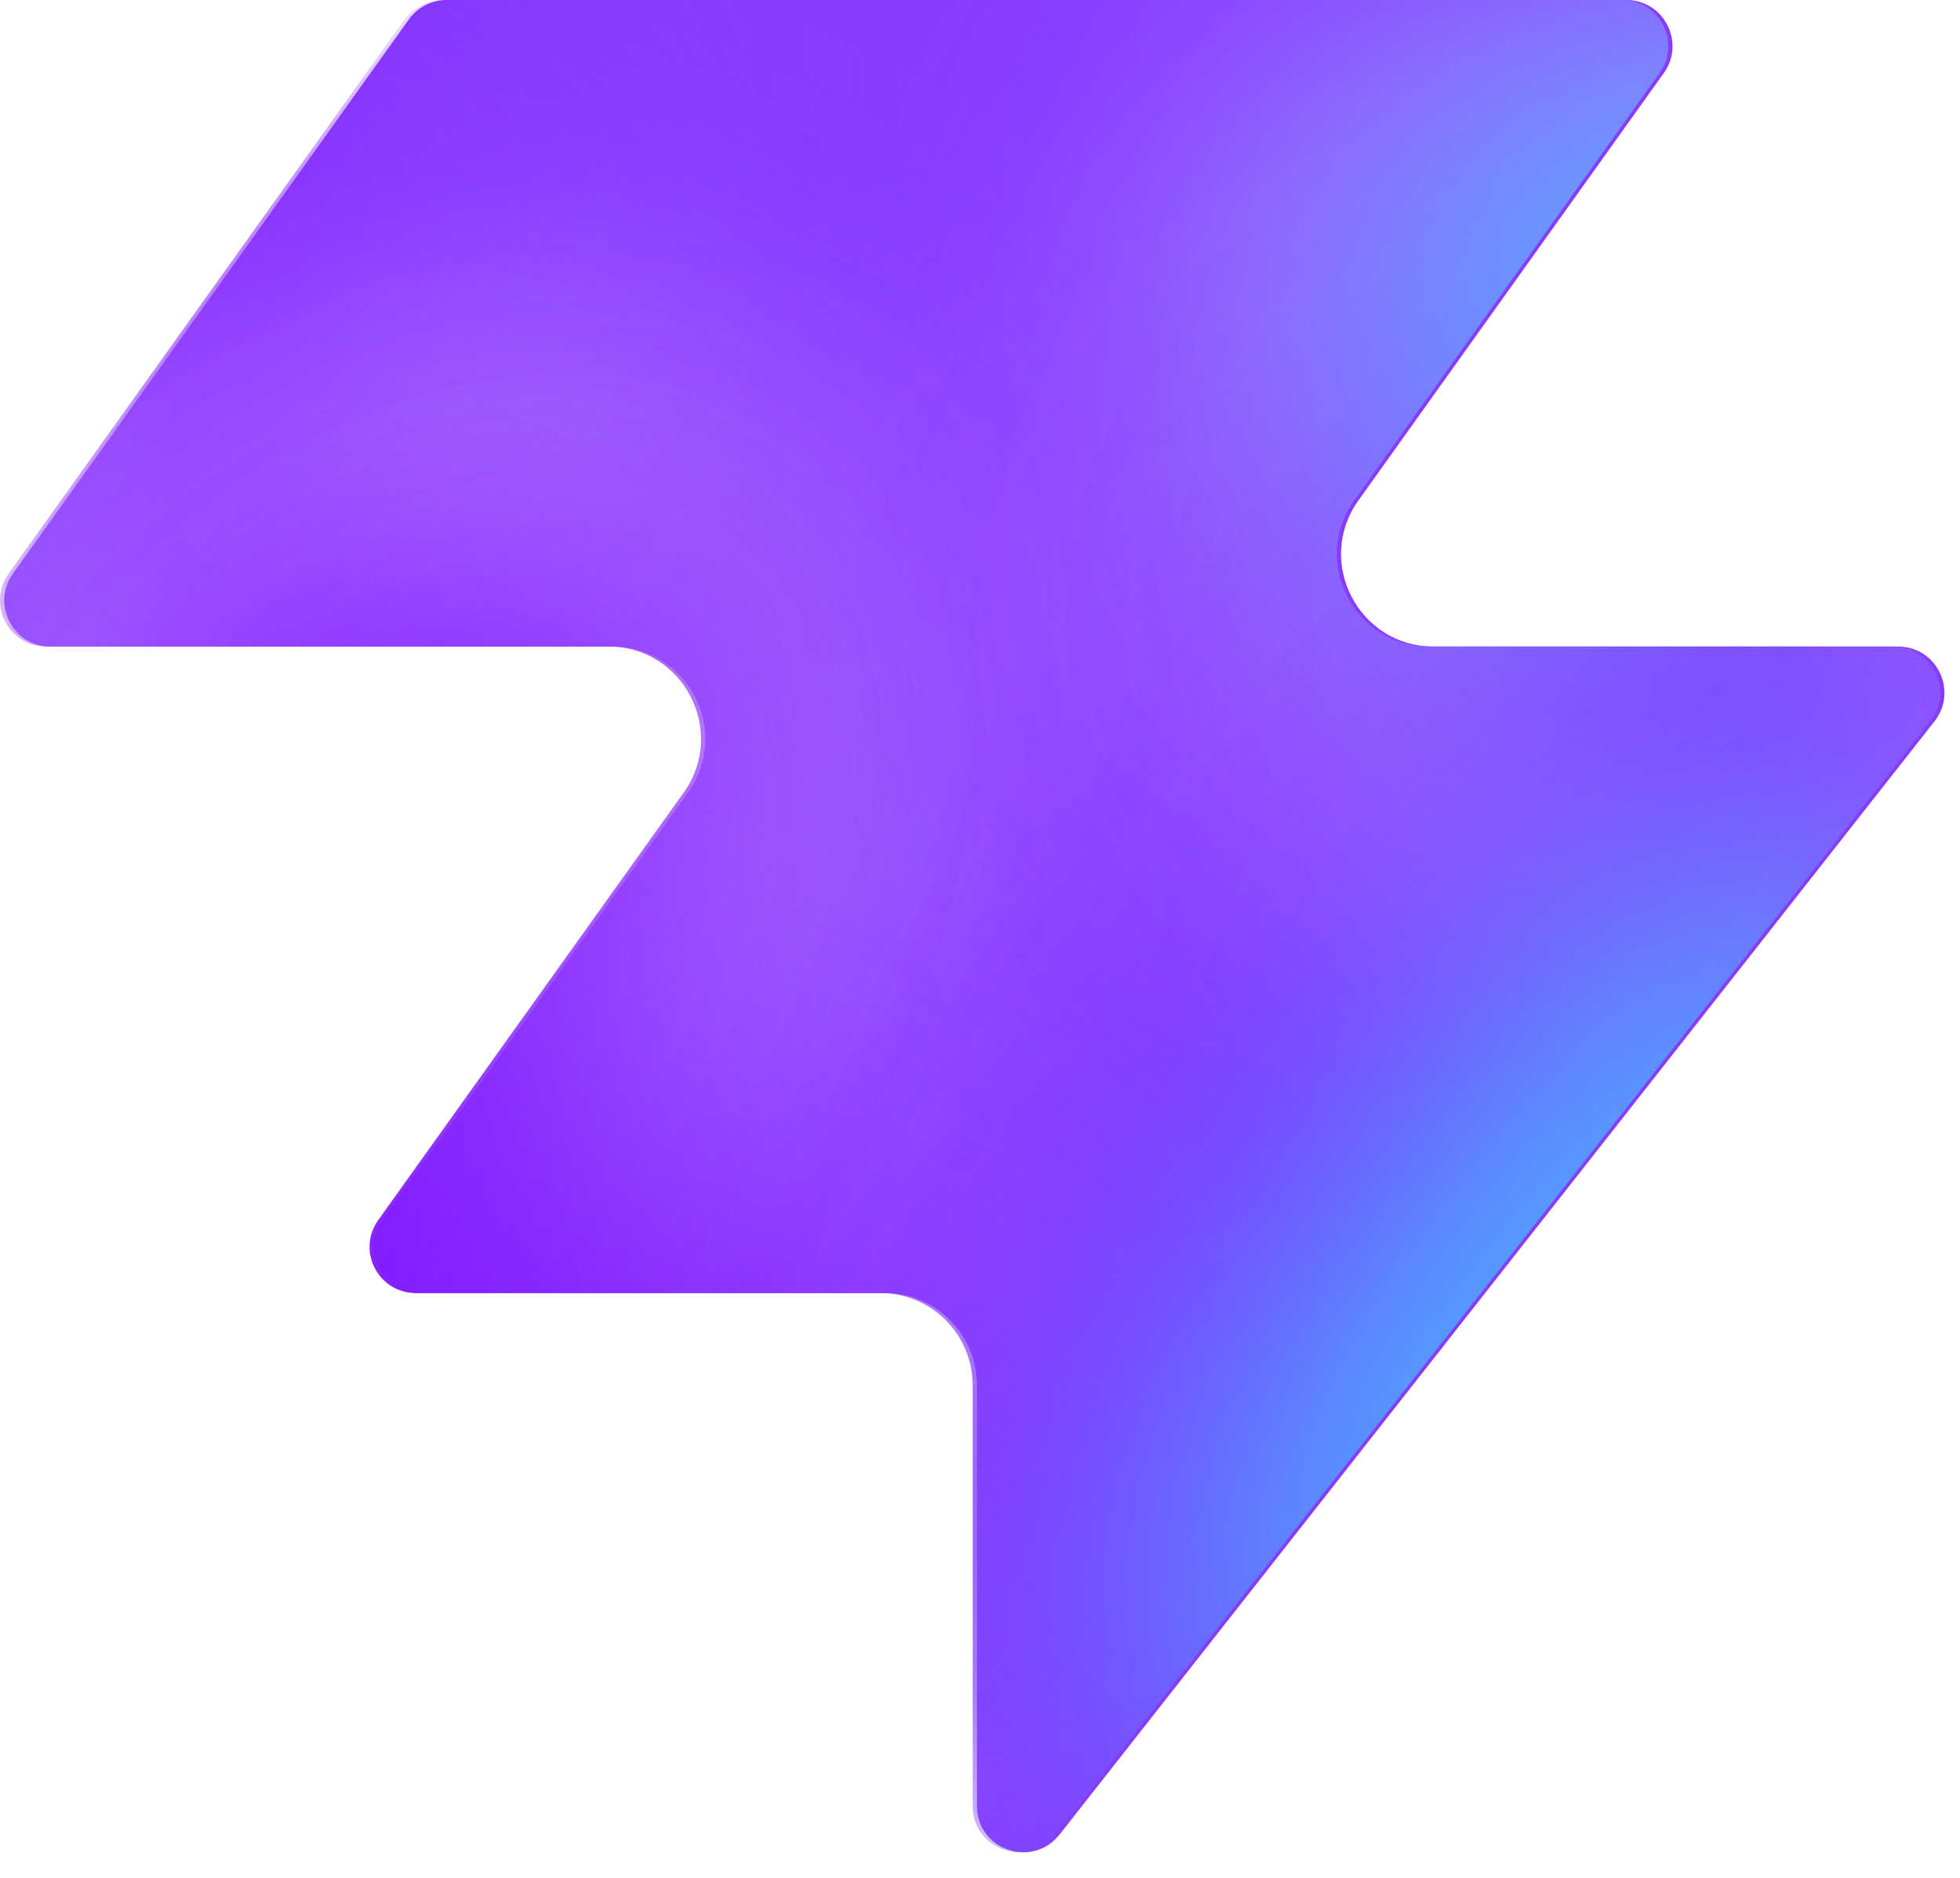
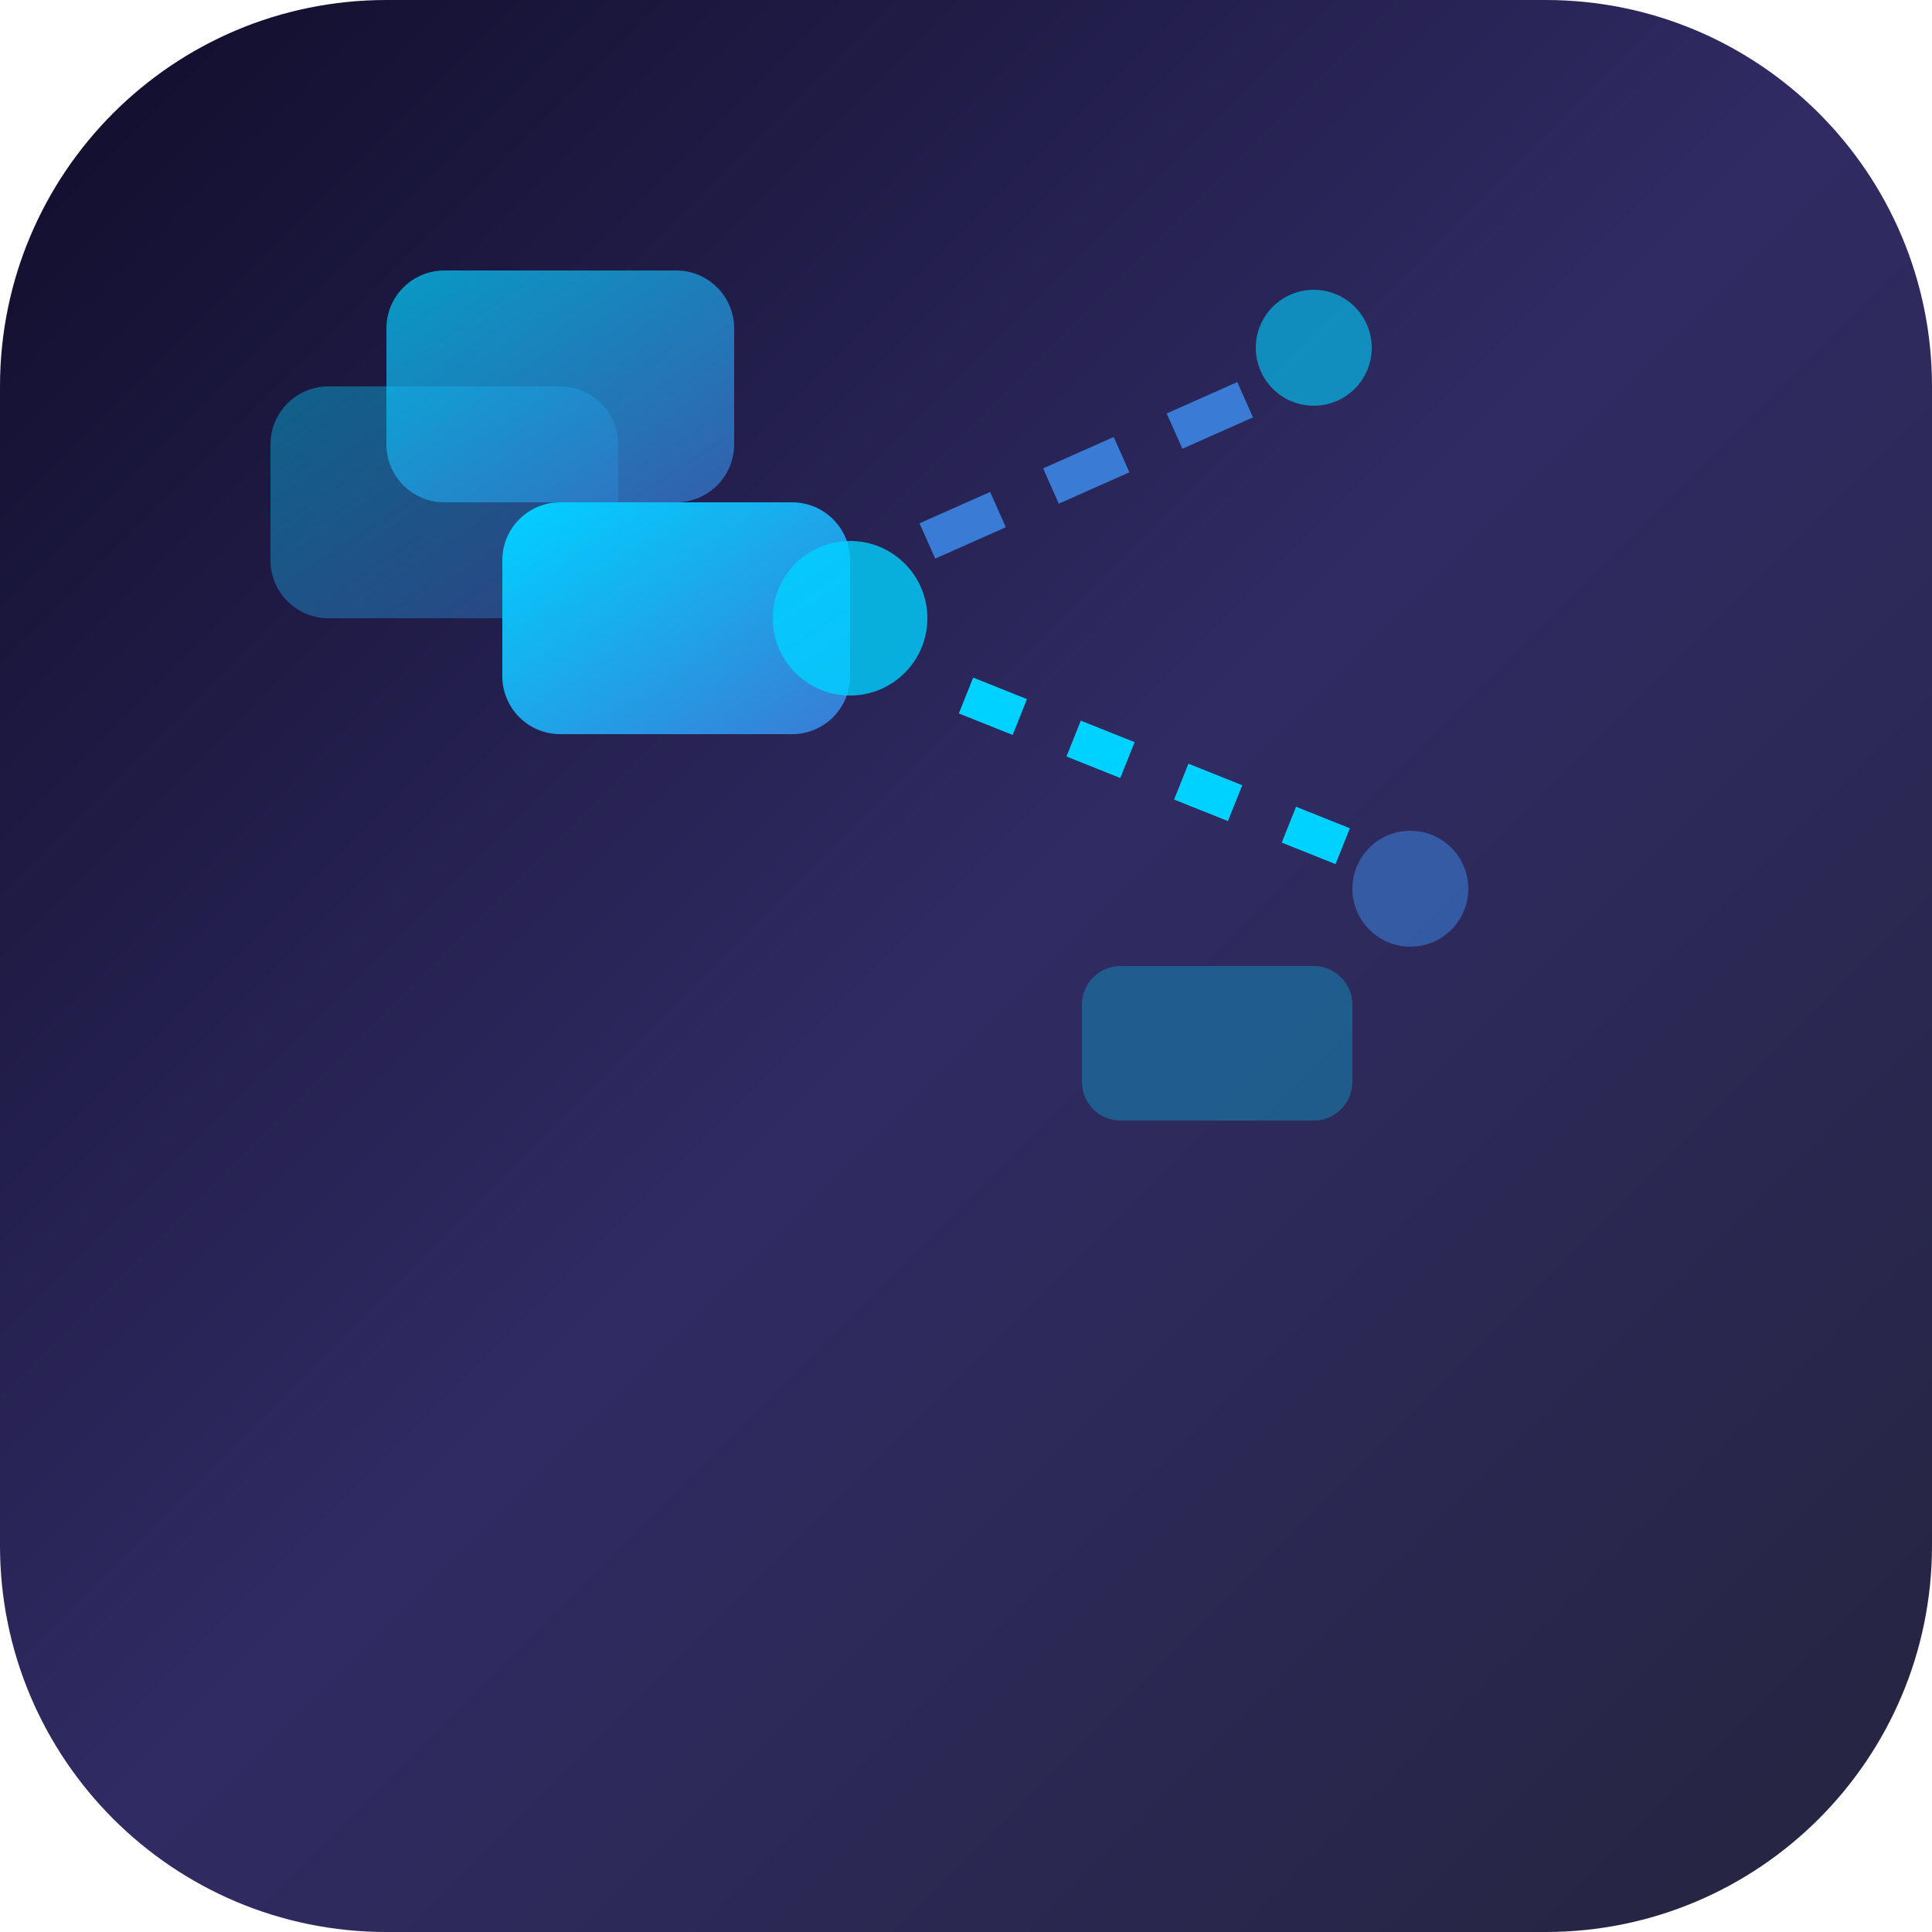
- <svg xmlns="http://www.w3.org/2000/svg" width="48" height="46" fill="none" viewBox="0 0 48 46">
-   <path fill="#863bff" d="M25.946 44.938c-.664.845-2.021.375-2.021-.698V33.937a2.26 2.26 0 0 0-2.262-2.262H10.287c-.92 0-1.456-1.04-.92-1.788l7.48-10.471c1.07-1.497 0-3.578-1.842-3.578H1.237c-.92 0-1.456-1.04-.92-1.788L10.013.474c.214-.297.556-.474.92-.474h28.894c.92 0 1.456 1.04.92 1.788l-7.48 10.471c-1.07 1.498 0 3.579 1.842 3.579h11.377c.943 0 1.473 1.088.89 1.83L25.947 44.94z" style="fill:#863bff;fill:color(display-p3 .525 .23 1);fill-opacity:1" />
-   <mask id="a" width="48" height="46" x="0" y="0" maskUnits="userSpaceOnUse" style="mask-type:alpha">
-     <path fill="#000" d="M25.842 44.938c-.664.844-2.021.375-2.021-.698V33.937a2.26 2.26 0 0 0-2.262-2.262H10.183c-.92 0-1.456-1.04-.92-1.788l7.48-10.471c1.07-1.498 0-3.579-1.842-3.579H1.133c-.92 0-1.456-1.04-.92-1.787L9.91.473c.214-.297.556-.474.92-.474h28.894c.92 0 1.456 1.04.92 1.788l-7.48 10.471c-1.07 1.498 0 3.578 1.842 3.578h11.377c.943 0 1.473 1.088.89 1.832L25.843 44.94z" style="fill:#000;fill-opacity:1" />
-   </mask>
-   <g mask="url(#a)">
-     <g filter="url(#b)">
-       <ellipse cx="5.508" cy="14.704" fill="#ede6ff" rx="5.508" ry="14.704" style="fill:#ede6ff;fill:color(display-p3 .927 .903 1);fill-opacity:1" transform="matrix(.00324 1 1 -.00324 -4.47 31.516)" />
-     </g>
-     <g filter="url(#c)">
-       <ellipse cx="10.399" cy="29.851" fill="#ede6ff" rx="10.399" ry="29.851" style="fill:#ede6ff;fill:color(display-p3 .927 .903 1);fill-opacity:1" transform="matrix(.00324 1 1 -.00324 -39.328 7.883)" />
-     </g>
-     <g filter="url(#d)">
-       <ellipse cx="5.508" cy="30.487" fill="#7e14ff" rx="5.508" ry="30.487" style="fill:#7e14ff;fill:color(display-p3 .492 .077 1);fill-opacity:1" transform="rotate(89.814 -25.913 -14.639)scale(1 -1)" />
-     </g>
-     <g filter="url(#e)">
-       <ellipse cx="5.508" cy="30.599" fill="#7e14ff" rx="5.508" ry="30.599" style="fill:#7e14ff;fill:color(display-p3 .492 .077 1);fill-opacity:1" transform="rotate(89.814 -32.644 -3.334)scale(1 -1)" />
-     </g>
-     <g filter="url(#f)">
-       <ellipse cx="5.508" cy="30.599" fill="#7e14ff" rx="5.508" ry="30.599" style="fill:#7e14ff;fill:color(display-p3 .492 .077 1);fill-opacity:1" transform="matrix(.00324 1 1 -.00324 -34.34 30.47)" />
-     </g>
-     <g filter="url(#g)">
-       <ellipse cx="14.072" cy="22.078" fill="#ede6ff" rx="14.072" ry="22.078" style="fill:#ede6ff;fill:color(display-p3 .927 .903 1);fill-opacity:1" transform="rotate(93.35 24.506 48.493)scale(-1 1)" />
-     </g>
-     <g filter="url(#h)">
-       <ellipse cx="3.47" cy="21.501" fill="#7e14ff" rx="3.47" ry="21.501" style="fill:#7e14ff;fill:color(display-p3 .492 .077 1);fill-opacity:1" transform="rotate(89.009 28.708 47.59)scale(-1 1)" />
-     </g>
-     <g filter="url(#i)">
-       <ellipse cx="3.47" cy="21.501" fill="#7e14ff" rx="3.47" ry="21.501" style="fill:#7e14ff;fill:color(display-p3 .492 .077 1);fill-opacity:1" transform="rotate(89.009 28.708 47.59)scale(-1 1)" />
-     </g>
-     <g filter="url(#j)">
-       <ellipse cx=".387" cy="8.972" fill="#7e14ff" rx="4.407" ry="29.108" style="fill:#7e14ff;fill:color(display-p3 .492 .077 1);fill-opacity:1" transform="rotate(39.51 .387 8.972)" />
-     </g>
-     <g filter="url(#k)">
-       <ellipse cx="47.523" cy="-6.092" fill="#7e14ff" rx="4.407" ry="29.108" style="fill:#7e14ff;fill:color(display-p3 .492 .077 1);fill-opacity:1" transform="rotate(37.892 47.523 -6.092)" />
-     </g>
-     <g filter="url(#l)">
-       <ellipse cx="41.412" cy="6.333" fill="#47bfff" rx="5.971" ry="9.665" style="fill:#47bfff;fill:color(display-p3 .28 .748 1);fill-opacity:1" transform="rotate(37.892 41.412 6.333)" />
-     </g>
-     <g filter="url(#m)">
-       <ellipse cx="-1.879" cy="38.332" fill="#7e14ff" rx="4.407" ry="29.108" style="fill:#7e14ff;fill:color(display-p3 .492 .077 1);fill-opacity:1" transform="rotate(37.892 -1.88 38.332)" />
-     </g>
-     <g filter="url(#n)">
-       <ellipse cx="-1.879" cy="38.332" fill="#7e14ff" rx="4.407" ry="29.108" style="fill:#7e14ff;fill:color(display-p3 .492 .077 1);fill-opacity:1" transform="rotate(37.892 -1.88 38.332)" />
-     </g>
-     <g filter="url(#o)">
-       <ellipse cx="35.651" cy="29.907" fill="#7e14ff" rx="4.407" ry="29.108" style="fill:#7e14ff;fill:color(display-p3 .492 .077 1);fill-opacity:1" transform="rotate(37.892 35.651 29.907)" />
-     </g>
-     <g filter="url(#p)">
-       <ellipse cx="38.418" cy="32.4" fill="#47bfff" rx="5.971" ry="15.297" style="fill:#47bfff;fill:color(display-p3 .28 .748 1);fill-opacity:1" transform="rotate(37.892 38.418 32.4)" />
-     </g>
+ <svg xmlns="http://www.w3.org/2000/svg" viewBox="0 0 100 100">
+   <defs>
+     <linearGradient id="bg" x1="0%" y1="0%" x2="100%" y2="100%">
+       <stop offset="0%" stop-color="#0f0c29" />
+       <stop offset="50%" stop-color="#302b63" />
+       <stop offset="100%" stop-color="#24243e" />
+     </linearGradient>
+     <linearGradient id="accent" x1="0%" y1="0%" x2="100%" y2="100%">
+       <stop offset="0%" stop-color="#00d2ff" />
+       <stop offset="100%" stop-color="#3a7bd5" />
+     </linearGradient>
+   </defs>
+   <rect width="100" height="100" rx="20" fill="url(#bg)" />
+   <g transform="translate(8,8)">
+     <rect x="6" y="12" width="18" height="12" rx="3" fill="url(#accent)" opacity="0.4" />
+     <rect x="12" y="6" width="18" height="12" rx="3" fill="url(#accent)" opacity="0.7" />
+     <rect x="18" y="18" width="18" height="12" rx="3" fill="url(#accent)" />
+     <circle cx="36" cy="24" r="4" fill="#00d2ff" opacity="0.8" />
+     <line x1="40" y1="20" x2="58" y2="12" stroke="#3a7bd5" stroke-width="2" stroke-dasharray="4,3" />
+     <line x1="42" y1="28" x2="62" y2="36" stroke="#00d2ff" stroke-width="2" stroke-dasharray="3,3" />
+     <circle cx="60" cy="10" r="3" fill="#00d2ff" opacity="0.6" />
+     <circle cx="65" cy="38" r="3" fill="#3a7bd5" opacity="0.6" />
+     <rect x="48" y="42" width="14" height="8" rx="2" fill="#00d2ff" opacity="0.3" />
  </g>
-   <defs>
-     <filter id="b" width="60.045" height="41.654" x="-19.77" y="16.149" color-interpolation-filters="sRGB" filterUnits="userSpaceOnUse">
-       <feFlood flood-opacity="0" result="BackgroundImageFix" />
-       <feBlend in="SourceGraphic" in2="BackgroundImageFix" result="shape" />
-       <feGaussianBlur result="effect1_foregroundBlur_2002_17158" stdDeviation="7.659" />
-     </filter>
-     <filter id="c" width="90.34" height="51.437" x="-54.613" y="-7.533" color-interpolation-filters="sRGB" filterUnits="userSpaceOnUse">
-       <feFlood flood-opacity="0" result="BackgroundImageFix" />
-       <feBlend in="SourceGraphic" in2="BackgroundImageFix" result="shape" />
-       <feGaussianBlur result="effect1_foregroundBlur_2002_17158" stdDeviation="7.659" />
-     </filter>
-     <filter id="d" width="79.355" height="29.4" x="-49.64" y="2.03" color-interpolation-filters="sRGB" filterUnits="userSpaceOnUse">
-       <feFlood flood-opacity="0" result="BackgroundImageFix" />
-       <feBlend in="SourceGraphic" in2="BackgroundImageFix" result="shape" />
-       <feGaussianBlur result="effect1_foregroundBlur_2002_17158" stdDeviation="4.596" />
-     </filter>
-     <filter id="e" width="79.579" height="29.4" x="-45.045" y="20.029" color-interpolation-filters="sRGB" filterUnits="userSpaceOnUse">
-       <feFlood flood-opacity="0" result="BackgroundImageFix" />
-       <feBlend in="SourceGraphic" in2="BackgroundImageFix" result="shape" />
-       <feGaussianBlur result="effect1_foregroundBlur_2002_17158" stdDeviation="4.596" />
-     </filter>
-     <filter id="f" width="79.579" height="29.4" x="-43.513" y="21.178" color-interpolation-filters="sRGB" filterUnits="userSpaceOnUse">
-       <feFlood flood-opacity="0" result="BackgroundImageFix" />
-       <feBlend in="SourceGraphic" in2="BackgroundImageFix" result="shape" />
-       <feGaussianBlur result="effect1_foregroundBlur_2002_17158" stdDeviation="4.596" />
-     </filter>
-     <filter id="g" width="74.749" height="58.852" x="15.756" y="-17.901" color-interpolation-filters="sRGB" filterUnits="userSpaceOnUse">
-       <feFlood flood-opacity="0" result="BackgroundImageFix" />
-       <feBlend in="SourceGraphic" in2="BackgroundImageFix" result="shape" />
-       <feGaussianBlur result="effect1_foregroundBlur_2002_17158" stdDeviation="7.659" />
-     </filter>
-     <filter id="h" width="61.377" height="25.362" x="23.548" y="2.284" color-interpolation-filters="sRGB" filterUnits="userSpaceOnUse">
-       <feFlood flood-opacity="0" result="BackgroundImageFix" />
-       <feBlend in="SourceGraphic" in2="BackgroundImageFix" result="shape" />
-       <feGaussianBlur result="effect1_foregroundBlur_2002_17158" stdDeviation="4.596" />
-     </filter>
-     <filter id="i" width="61.377" height="25.362" x="23.548" y="2.284" color-interpolation-filters="sRGB" filterUnits="userSpaceOnUse">
-       <feFlood flood-opacity="0" result="BackgroundImageFix" />
-       <feBlend in="SourceGraphic" in2="BackgroundImageFix" result="shape" />
-       <feGaussianBlur result="effect1_foregroundBlur_2002_17158" stdDeviation="4.596" />
-     </filter>
-     <filter id="j" width="56.045" height="63.649" x="-27.636" y="-22.853" color-interpolation-filters="sRGB" filterUnits="userSpaceOnUse">
-       <feFlood flood-opacity="0" result="BackgroundImageFix" />
-       <feBlend in="SourceGraphic" in2="BackgroundImageFix" result="shape" />
-       <feGaussianBlur result="effect1_foregroundBlur_2002_17158" stdDeviation="4.596" />
-     </filter>
-     <filter id="k" width="54.814" height="64.646" x="20.116" y="-38.415" color-interpolation-filters="sRGB" filterUnits="userSpaceOnUse">
-       <feFlood flood-opacity="0" result="BackgroundImageFix" />
-       <feBlend in="SourceGraphic" in2="BackgroundImageFix" result="shape" />
-       <feGaussianBlur result="effect1_foregroundBlur_2002_17158" stdDeviation="4.596" />
-     </filter>
-     <filter id="l" width="33.541" height="35.313" x="24.641" y="-11.323" color-interpolation-filters="sRGB" filterUnits="userSpaceOnUse">
-       <feFlood flood-opacity="0" result="BackgroundImageFix" />
-       <feBlend in="SourceGraphic" in2="BackgroundImageFix" result="shape" />
-       <feGaussianBlur result="effect1_foregroundBlur_2002_17158" stdDeviation="4.596" />
-     </filter>
-     <filter id="m" width="54.814" height="64.646" x="-29.286" y="6.009" color-interpolation-filters="sRGB" filterUnits="userSpaceOnUse">
-       <feFlood flood-opacity="0" result="BackgroundImageFix" />
-       <feBlend in="SourceGraphic" in2="BackgroundImageFix" result="shape" />
-       <feGaussianBlur result="effect1_foregroundBlur_2002_17158" stdDeviation="4.596" />
-     </filter>
-     <filter id="n" width="54.814" height="64.646" x="-29.286" y="6.009" color-interpolation-filters="sRGB" filterUnits="userSpaceOnUse">
-       <feFlood flood-opacity="0" result="BackgroundImageFix" />
-       <feBlend in="SourceGraphic" in2="BackgroundImageFix" result="shape" />
-       <feGaussianBlur result="effect1_foregroundBlur_2002_17158" stdDeviation="4.596" />
-     </filter>
-     <filter id="o" width="54.814" height="64.646" x="8.244" y="-2.416" color-interpolation-filters="sRGB" filterUnits="userSpaceOnUse">
-       <feFlood flood-opacity="0" result="BackgroundImageFix" />
-       <feBlend in="SourceGraphic" in2="BackgroundImageFix" result="shape" />
-       <feGaussianBlur result="effect1_foregroundBlur_2002_17158" stdDeviation="4.596" />
-     </filter>
-     <filter id="p" width="39.409" height="43.623" x="18.713" y="10.588" color-interpolation-filters="sRGB" filterUnits="userSpaceOnUse">
-       <feFlood flood-opacity="0" result="BackgroundImageFix" />
-       <feBlend in="SourceGraphic" in2="BackgroundImageFix" result="shape" />
-       <feGaussianBlur result="effect1_foregroundBlur_2002_17158" stdDeviation="4.596" />
-     </filter>
-   </defs>
</svg>
